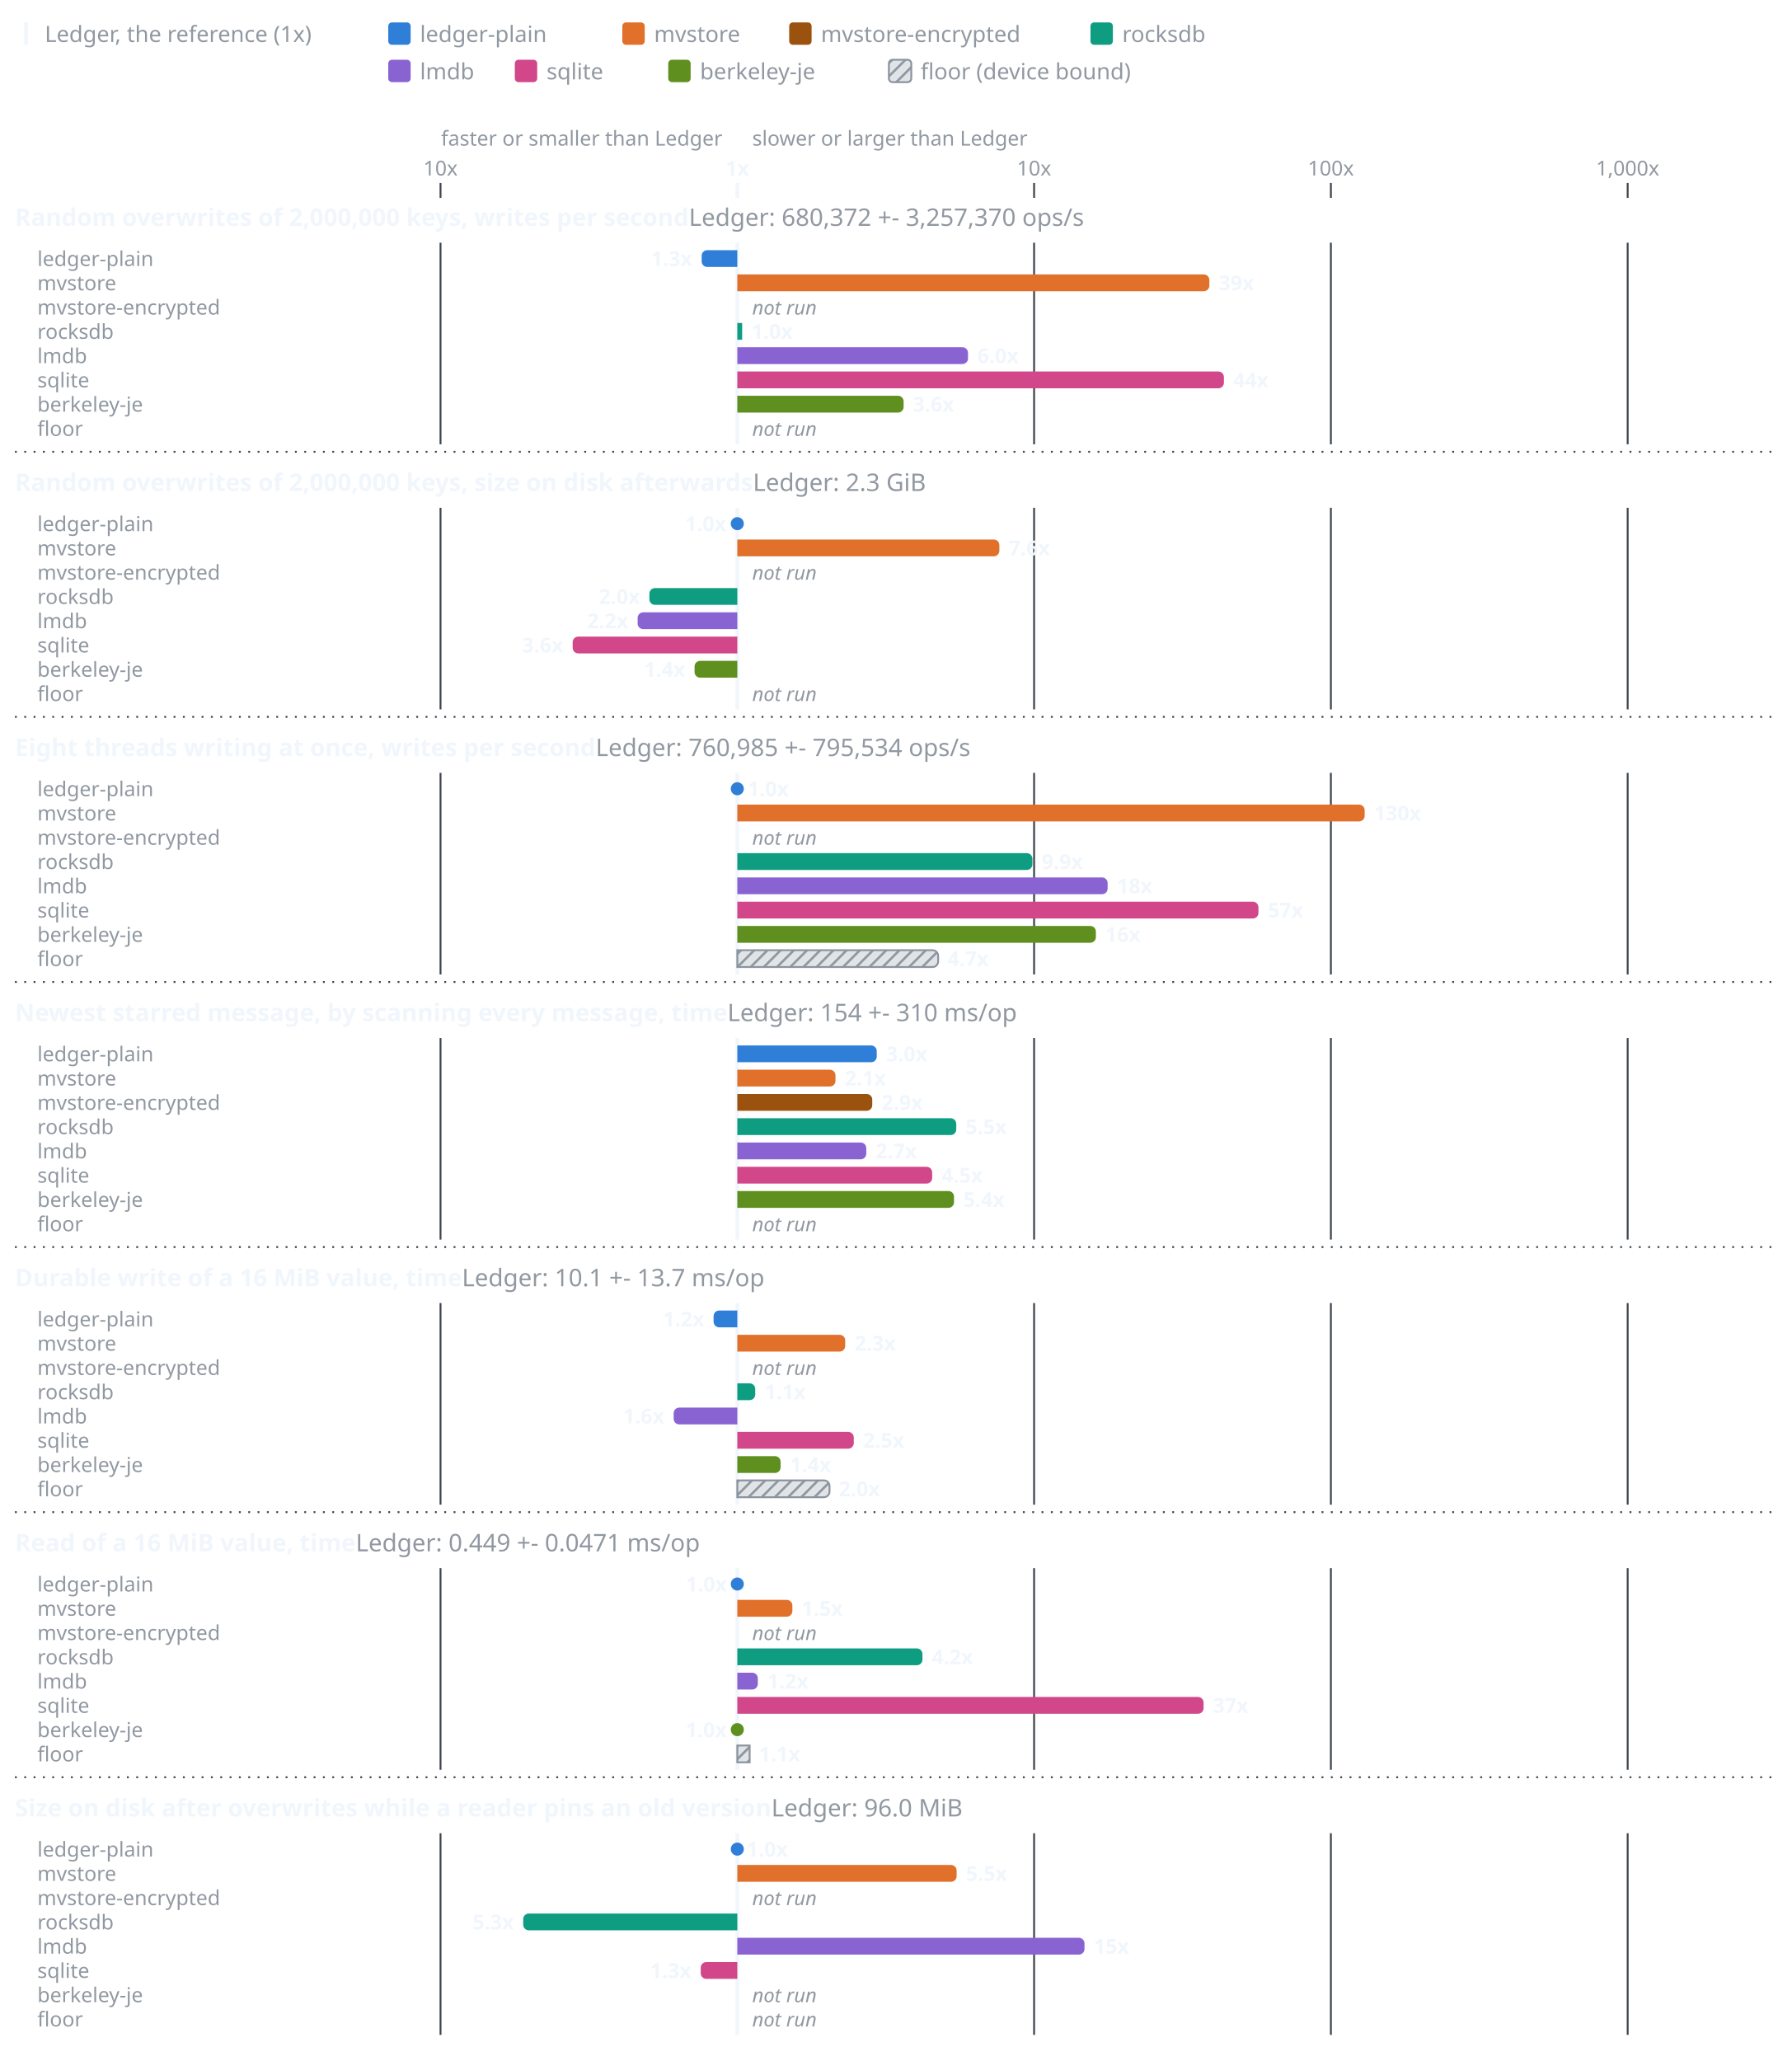
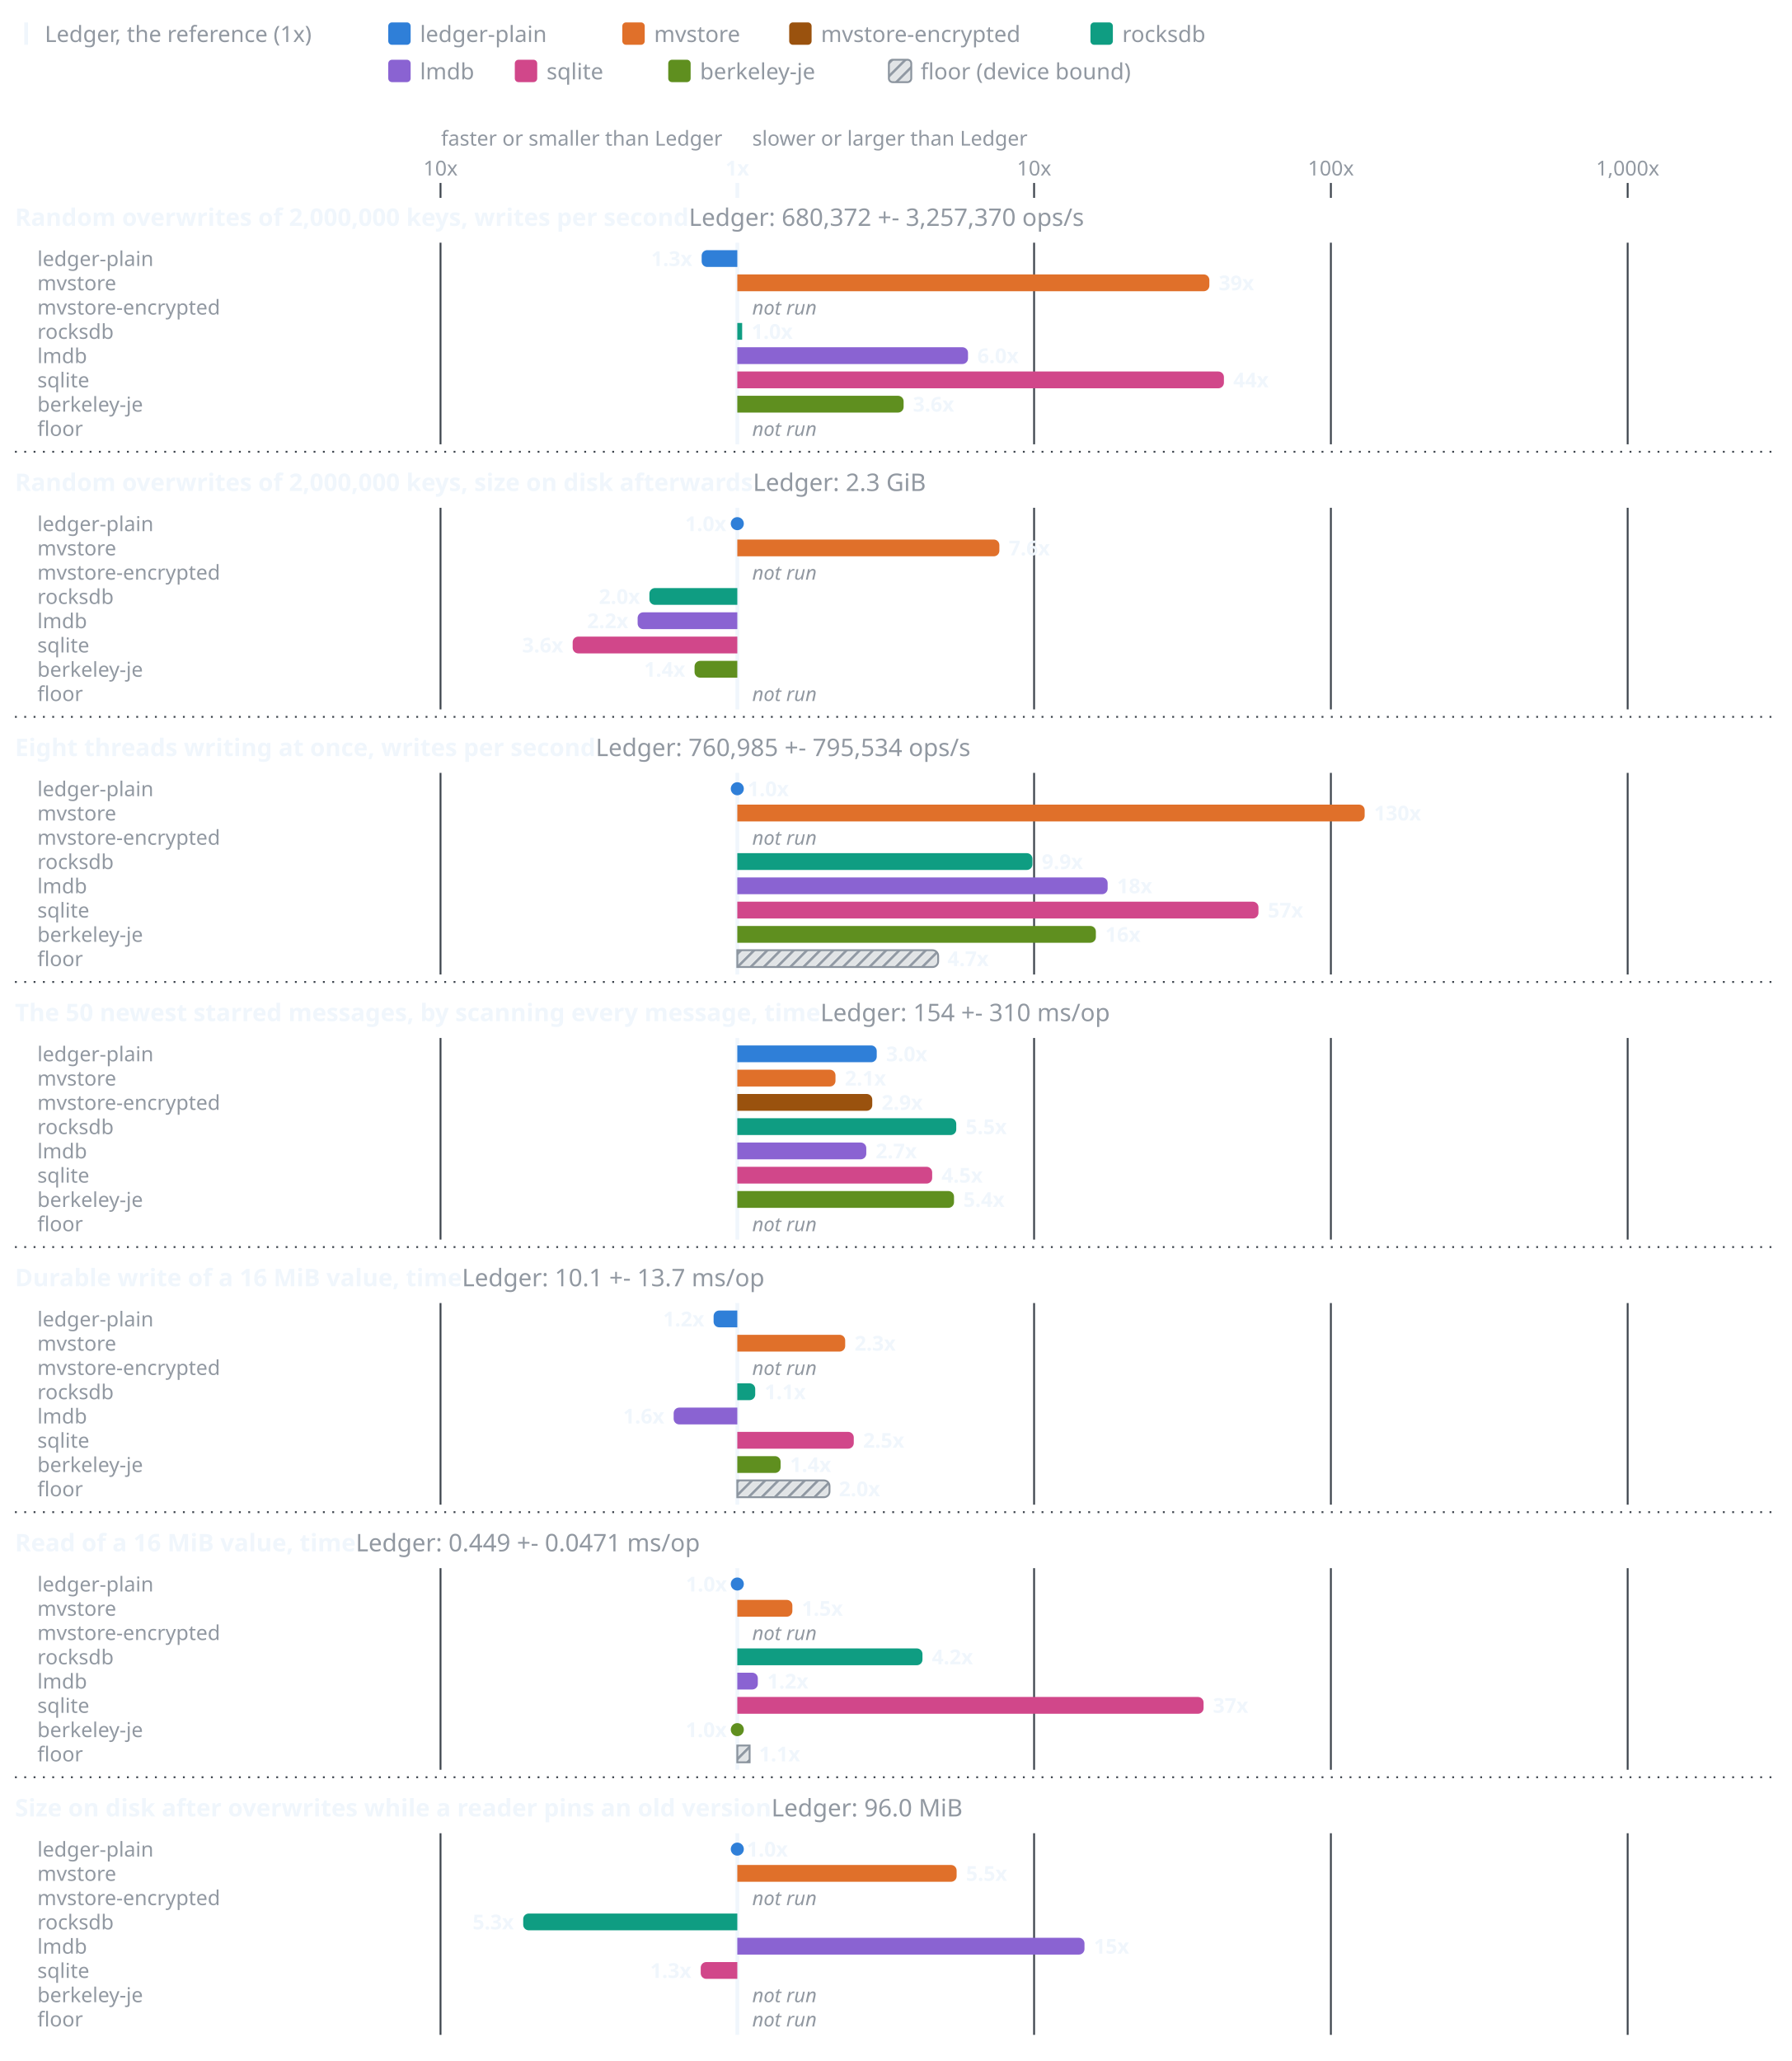
<svg xmlns="http://www.w3.org/2000/svg" viewBox="0 0 960 1104" width="960" height="1104" font-family="-apple-system, BlinkMacSystemFont, 'Segoe UI', 'Noto Sans', Helvetica, Arial, sans-serif" role="img" aria-label="Workloads Ledger is not built for on macOS: each engine's cost relative to Ledger">
  <defs>
    <pattern id="hatch" width="5" height="5" patternUnits="userSpaceOnUse" patternTransform="rotate(45)">
      <rect width="5" height="5" fill="#8b949e" fill-opacity="0.25" />
      <line x1="0" y1="0" x2="0" y2="5" stroke="#8b949e" stroke-width="2.5" />
    </pattern>
  </defs>
  <line x1="14" y1="12" x2="14" y2="24" stroke="#f0f6fc" stroke-width="2" />
  <text x="24" y="22.5" font-size="12" fill="#9198a1">Ledger, the reference (1x)</text>
  <rect x="208" y="12" width="12" height="12" rx="2" fill="#2f7fd8" />
  <text x="225" y="22.5" font-size="12" fill="#9198a1">ledger-plain</text>
  <rect x="333.4" y="12" width="12" height="12" rx="2" fill="#e0702a" />
  <text x="350.4" y="22.5" font-size="12" fill="#9198a1">mvstore</text>
  <rect x="422.8" y="12" width="12" height="12" rx="2" fill="#9a520e" />
  <text x="439.8" y="22.5" font-size="12" fill="#9198a1">mvstore-encrypted</text>
  <rect x="584.2" y="12" width="12" height="12" rx="2" fill="#0f9d82" />
  <text x="601.2" y="22.5" font-size="12" fill="#9198a1">rocksdb</text>
  <rect x="208" y="32" width="12" height="12" rx="2" fill="#8a63d2" />
  <text x="225" y="42.5" font-size="12" fill="#9198a1">lmdb</text>
  <rect x="275.8" y="32" width="12" height="12" rx="2" fill="#d1478a" />
  <text x="292.8" y="42.5" font-size="12" fill="#9198a1">sqlite</text>
  <rect x="358.0" y="32" width="12" height="12" rx="2" fill="#5f8f1f" />
  <text x="375.0" y="42.5" font-size="12" fill="#9198a1">berkeley-je</text>
  <rect x="476.2" y="32" width="12" height="12" rx="2" fill="url(#hatch)" stroke="#8b949e" stroke-width="1" />
  <text x="493.2" y="42.5" font-size="12" fill="#9198a1">floor (device bound)</text>
  <text x="387.0" y="78" font-size="11" text-anchor="end" fill="#9198a1">faster or smaller than Ledger</text>
  <text x="403.0" y="78" font-size="11" fill="#9198a1">slower or larger than Ledger</text>
  <line x1="236.0" y1="98.0" x2="236.0" y2="106.0" stroke="#3d444d" stroke-width="1" />
  <line x1="395.0" y1="98.0" x2="395.0" y2="106.0" stroke="#f0f6fc" stroke-width="2" />
  <line x1="554.0" y1="98.0" x2="554.0" y2="106.0" stroke="#3d444d" stroke-width="1" />
  <line x1="713.0" y1="98.0" x2="713.0" y2="106.0" stroke="#3d444d" stroke-width="1" />
  <line x1="872.0" y1="98.0" x2="872.0" y2="106.0" stroke="#3d444d" stroke-width="1" />
  <text x="236.0" y="94" font-size="11" text-anchor="middle" fill="#9198a1">10x</text>
  <text x="395.0" y="94" font-size="11" text-anchor="middle" fill="#f0f6fc" font-weight="600">1x</text>
  <text x="554.0" y="94" font-size="11" text-anchor="middle" fill="#9198a1">10x</text>
  <text x="713.0" y="94" font-size="11" text-anchor="middle" fill="#9198a1">100x</text>
  <text x="872.0" y="94" font-size="11" text-anchor="middle" fill="#9198a1">1,000x</text>
  <text x="8" y="121" font-size="13" font-weight="600" fill="#f0f6fc">Random overwrites of 2,000,000 keys, writes per second<tspan font-weight="400" fill="#9198a1">  Ledger: 680,372 +- 3,257,370 ops/s</tspan>
  </text>
  <line x1="236.0" y1="130.0" x2="236.0" y2="238.0" stroke="#3d444d" stroke-width="1" />
  <line x1="395.0" y1="130.0" x2="395.0" y2="238.0" stroke="#f0f6fc" stroke-width="2" />
  <line x1="554.0" y1="130.0" x2="554.0" y2="238.0" stroke="#3d444d" stroke-width="1" />
  <line x1="713.0" y1="130.0" x2="713.0" y2="238.0" stroke="#3d444d" stroke-width="1" />
  <line x1="872.0" y1="130.0" x2="872.0" y2="238.0" stroke="#3d444d" stroke-width="1" />
  <text x="20" y="142.5" font-size="11" fill="#9198a1">ledger-plain</text>
  <path d="M395.0,134.0H378.9a3,3 0 0 0 -3,3v3a3,3 0 0 0 3,3H395.0z" fill="#2f7fd8" />
  <text x="370.9" y="142.5" font-size="11" font-weight="600" text-anchor="end" fill="#f0f6fc">1.3x</text>
  <text x="20" y="155.5" font-size="11" fill="#9198a1">mvstore</text>
  <path d="M395.0,147.0H644.9a3,3 0 0 1 3,3v3a3,3 0 0 1 -3,3H395.0z" fill="#e0702a" />
  <text x="652.9" y="155.5" font-size="11" font-weight="600" fill="#f0f6fc">39x</text>
  <text x="20" y="168.5" font-size="11" fill="#9198a1">mvstore-encrypted</text>
  <text x="403.0" y="168.5" font-size="10.5" font-style="italic" fill="#9198a1">not run</text>
  <text x="20" y="181.5" font-size="11" fill="#9198a1">rocksdb</text>
  <path d="M395.0,173.0h2.6v9h-2.6z" fill="#0f9d82" />
  <text x="402.6" y="181.5" font-size="11" font-weight="600" fill="#f0f6fc">1.0x</text>
  <text x="20" y="194.5" font-size="11" fill="#9198a1">lmdb</text>
  <path d="M395.0,186.0H515.6a3,3 0 0 1 3,3v3a3,3 0 0 1 -3,3H395.0z" fill="#8a63d2" />
  <text x="523.6" y="194.5" font-size="11" font-weight="600" fill="#f0f6fc">6.0x</text>
  <text x="20" y="207.5" font-size="11" fill="#9198a1">sqlite</text>
  <path d="M395.0,199.0H652.7a3,3 0 0 1 3,3v3a3,3 0 0 1 -3,3H395.0z" fill="#d1478a" />
  <text x="660.7" y="207.5" font-size="11" font-weight="600" fill="#f0f6fc">44x</text>
  <text x="20" y="220.5" font-size="11" fill="#9198a1">berkeley-je</text>
  <path d="M395.0,212.0H481.1a3,3 0 0 1 3,3v3a3,3 0 0 1 -3,3H395.0z" fill="#5f8f1f" />
  <text x="489.1" y="220.5" font-size="11" font-weight="600" fill="#f0f6fc">3.6x</text>
  <text x="20" y="233.5" font-size="11" fill="#9198a1">floor</text>
  <text x="403.0" y="233.5" font-size="10.5" font-style="italic" fill="#9198a1">not run</text>
  <line x1="8" y1="242.0" x2="952" y2="242.0" stroke="#3d444d" stroke-width="1" stroke-dasharray="1 4" />
  <text x="8" y="263" font-size="13" font-weight="600" fill="#f0f6fc">Random overwrites of 2,000,000 keys, size on disk afterwards<tspan font-weight="400" fill="#9198a1">  Ledger: 2.3 GiB</tspan>
  </text>
  <line x1="236.0" y1="272.0" x2="236.0" y2="380.0" stroke="#3d444d" stroke-width="1" />
  <line x1="395.0" y1="272.0" x2="395.0" y2="380.0" stroke="#f0f6fc" stroke-width="2" />
  <line x1="554.0" y1="272.0" x2="554.0" y2="380.0" stroke="#3d444d" stroke-width="1" />
  <line x1="713.0" y1="272.0" x2="713.0" y2="380.0" stroke="#3d444d" stroke-width="1" />
  <line x1="872.0" y1="272.0" x2="872.0" y2="380.0" stroke="#3d444d" stroke-width="1" />
  <text x="20" y="284.5" font-size="11" fill="#9198a1">ledger-plain</text>
  <circle cx="395.0" cy="280.5" r="3.5" fill="#2f7fd8" />
  <text x="389.1" y="284.5" font-size="11" font-weight="600" text-anchor="end" fill="#f0f6fc">1.0x</text>
  <text x="20" y="297.5" font-size="11" fill="#9198a1">mvstore</text>
  <path d="M395.0,289.0H532.4a3,3 0 0 1 3,3v3a3,3 0 0 1 -3,3H395.0z" fill="#e0702a" />
  <text x="540.4" y="297.5" font-size="11" font-weight="600" fill="#f0f6fc">7.6x</text>
  <text x="20" y="310.5" font-size="11" fill="#9198a1">mvstore-encrypted</text>
  <text x="403.0" y="310.5" font-size="10.5" font-style="italic" fill="#9198a1">not run</text>
  <text x="20" y="323.5" font-size="11" fill="#9198a1">rocksdb</text>
  <path d="M395.0,315.0H350.9a3,3 0 0 0 -3,3v3a3,3 0 0 0 3,3H395.0z" fill="#0f9d82" />
  <text x="342.9" y="323.5" font-size="11" font-weight="600" text-anchor="end" fill="#f0f6fc">2.0x</text>
  <text x="20" y="336.5" font-size="11" fill="#9198a1">lmdb</text>
  <path d="M395.0,328.0H344.6a3,3 0 0 0 -3,3v3a3,3 0 0 0 3,3H395.0z" fill="#8a63d2" />
  <text x="336.6" y="336.5" font-size="11" font-weight="600" text-anchor="end" fill="#f0f6fc">2.2x</text>
  <text x="20" y="349.5" font-size="11" fill="#9198a1">sqlite</text>
  <path d="M395.0,341.0H309.8a3,3 0 0 0 -3,3v3a3,3 0 0 0 3,3H395.0z" fill="#d1478a" />
  <text x="301.8" y="349.5" font-size="11" font-weight="600" text-anchor="end" fill="#f0f6fc">3.6x</text>
  <text x="20" y="362.5" font-size="11" fill="#9198a1">berkeley-je</text>
  <path d="M395.0,354.0H375.1a3,3 0 0 0 -3,3v3a3,3 0 0 0 3,3H395.0z" fill="#5f8f1f" />
  <text x="367.1" y="362.5" font-size="11" font-weight="600" text-anchor="end" fill="#f0f6fc">1.4x</text>
  <text x="20" y="375.5" font-size="11" fill="#9198a1">floor</text>
  <text x="403.0" y="375.5" font-size="10.5" font-style="italic" fill="#9198a1">not run</text>
  <line x1="8" y1="384.0" x2="952" y2="384.0" stroke="#3d444d" stroke-width="1" stroke-dasharray="1 4" />
  <text x="8" y="405" font-size="13" font-weight="600" fill="#f0f6fc">Eight threads writing at once, writes per second<tspan font-weight="400" fill="#9198a1">  Ledger: 760,985 +- 795,534 ops/s</tspan>
  </text>
  <line x1="236.0" y1="414.0" x2="236.0" y2="522.0" stroke="#3d444d" stroke-width="1" />
  <line x1="395.0" y1="414.0" x2="395.0" y2="522.0" stroke="#f0f6fc" stroke-width="2" />
  <line x1="554.0" y1="414.0" x2="554.0" y2="522.0" stroke="#3d444d" stroke-width="1" />
  <line x1="713.0" y1="414.0" x2="713.0" y2="522.0" stroke="#3d444d" stroke-width="1" />
  <line x1="872.0" y1="414.0" x2="872.0" y2="522.0" stroke="#3d444d" stroke-width="1" />
  <text x="20" y="426.5" font-size="11" fill="#9198a1">ledger-plain</text>
  <circle cx="395.0" cy="422.5" r="3.5" fill="#2f7fd8" />
  <text x="400.5" y="426.5" font-size="11" font-weight="600" fill="#f0f6fc">1.0x</text>
  <text x="20" y="439.5" font-size="11" fill="#9198a1">mvstore</text>
  <path d="M395.0,431.0H728.1a3,3 0 0 1 3,3v3a3,3 0 0 1 -3,3H395.0z" fill="#e0702a" />
  <text x="736.1" y="439.5" font-size="11" font-weight="600" fill="#f0f6fc">130x</text>
  <text x="20" y="452.5" font-size="11" fill="#9198a1">mvstore-encrypted</text>
  <text x="403.0" y="452.5" font-size="10.5" font-style="italic" fill="#9198a1">not run</text>
  <text x="20" y="465.5" font-size="11" fill="#9198a1">rocksdb</text>
  <path d="M395.0,457.0H550.1a3,3 0 0 1 3,3v3a3,3 0 0 1 -3,3H395.0z" fill="#0f9d82" />
  <text x="558.1" y="465.5" font-size="11" font-weight="600" fill="#f0f6fc">9.9x</text>
  <text x="20" y="478.5" font-size="11" fill="#9198a1">lmdb</text>
  <path d="M395.0,470.0H590.4a3,3 0 0 1 3,3v3a3,3 0 0 1 -3,3H395.0z" fill="#8a63d2" />
  <text x="598.4" y="478.5" font-size="11" font-weight="600" fill="#f0f6fc">18x</text>
  <text x="20" y="491.5" font-size="11" fill="#9198a1">sqlite</text>
  <path d="M395.0,483.0H671.2a3,3 0 0 1 3,3v3a3,3 0 0 1 -3,3H395.0z" fill="#d1478a" />
  <text x="679.2" y="491.5" font-size="11" font-weight="600" fill="#f0f6fc">57x</text>
  <text x="20" y="504.5" font-size="11" fill="#9198a1">berkeley-je</text>
  <path d="M395.0,496.0H584.1a3,3 0 0 1 3,3v3a3,3 0 0 1 -3,3H395.0z" fill="#5f8f1f" />
  <text x="592.1" y="504.5" font-size="11" font-weight="600" fill="#f0f6fc">16x</text>
  <text x="20" y="517.5" font-size="11" fill="#9198a1">floor</text>
  <path d="M395.0,509.0H499.6a3,3 0 0 1 3,3v3a3,3 0 0 1 -3,3H395.0z" fill="url(#hatch)" stroke="#8b949e" stroke-width="1" />
  <text x="507.6" y="517.5" font-size="11" font-weight="600" fill="#f0f6fc">4.7x</text>
  <line x1="8" y1="526.0" x2="952" y2="526.0" stroke="#3d444d" stroke-width="1" stroke-dasharray="1 4" />
-   <text x="8" y="547" font-size="13" font-weight="600" fill="#f0f6fc">Newest starred message, by scanning every message, time<tspan font-weight="400" fill="#9198a1">  Ledger: 154 +- 310 ms/op</tspan>
+   <text x="8" y="547" font-size="13" font-weight="600" fill="#f0f6fc">The 50 newest starred messages, by scanning every message, time<tspan font-weight="400" fill="#9198a1">  Ledger: 154 +- 310 ms/op</tspan>
  </text>
  <line x1="236.0" y1="556.0" x2="236.0" y2="664.0" stroke="#3d444d" stroke-width="1" />
  <line x1="395.0" y1="556.0" x2="395.0" y2="664.0" stroke="#f0f6fc" stroke-width="2" />
  <line x1="554.0" y1="556.0" x2="554.0" y2="664.0" stroke="#3d444d" stroke-width="1" />
  <line x1="713.0" y1="556.0" x2="713.0" y2="664.0" stroke="#3d444d" stroke-width="1" />
  <line x1="872.0" y1="556.0" x2="872.0" y2="664.0" stroke="#3d444d" stroke-width="1" />
  <text x="20" y="568.5" font-size="11" fill="#9198a1">ledger-plain</text>
  <path d="M395.0,560.0H466.7a3,3 0 0 1 3,3v3a3,3 0 0 1 -3,3H395.0z" fill="#2f7fd8" />
  <text x="474.7" y="568.5" font-size="11" font-weight="600" fill="#f0f6fc">3.0x</text>
  <text x="20" y="581.5" font-size="11" fill="#9198a1">mvstore</text>
  <path d="M395.0,573.0H444.6a3,3 0 0 1 3,3v3a3,3 0 0 1 -3,3H395.0z" fill="#e0702a" />
  <text x="452.6" y="581.5" font-size="11" font-weight="600" fill="#f0f6fc">2.1x</text>
  <text x="20" y="594.5" font-size="11" fill="#9198a1">mvstore-encrypted</text>
  <path d="M395.0,586.0H464.3a3,3 0 0 1 3,3v3a3,3 0 0 1 -3,3H395.0z" fill="#9a520e" />
  <text x="472.3" y="594.5" font-size="11" font-weight="600" fill="#f0f6fc">2.9x</text>
  <text x="20" y="607.5" font-size="11" fill="#9198a1">rocksdb</text>
  <path d="M395.0,599.0H509.3a3,3 0 0 1 3,3v3a3,3 0 0 1 -3,3H395.0z" fill="#0f9d82" />
  <text x="517.3" y="607.5" font-size="11" font-weight="600" fill="#f0f6fc">5.5x</text>
  <text x="20" y="620.5" font-size="11" fill="#9198a1">lmdb</text>
  <path d="M395.0,612.0H461.1a3,3 0 0 1 3,3v3a3,3 0 0 1 -3,3H395.0z" fill="#8a63d2" />
  <text x="469.1" y="620.5" font-size="11" font-weight="600" fill="#f0f6fc">2.7x</text>
  <text x="20" y="633.5" font-size="11" fill="#9198a1">sqlite</text>
  <path d="M395.0,625.0H496.4a3,3 0 0 1 3,3v3a3,3 0 0 1 -3,3H395.0z" fill="#d1478a" />
  <text x="504.4" y="633.5" font-size="11" font-weight="600" fill="#f0f6fc">4.5x</text>
  <text x="20" y="646.5" font-size="11" fill="#9198a1">berkeley-je</text>
  <path d="M395.0,638.0H508.1a3,3 0 0 1 3,3v3a3,3 0 0 1 -3,3H395.0z" fill="#5f8f1f" />
  <text x="516.1" y="646.5" font-size="11" font-weight="600" fill="#f0f6fc">5.4x</text>
  <text x="20" y="659.5" font-size="11" fill="#9198a1">floor</text>
  <text x="403.0" y="659.5" font-size="10.5" font-style="italic" fill="#9198a1">not run</text>
  <line x1="8" y1="668.0" x2="952" y2="668.0" stroke="#3d444d" stroke-width="1" stroke-dasharray="1 4" />
  <text x="8" y="689" font-size="13" font-weight="600" fill="#f0f6fc">Durable write of a 16 MiB value, time<tspan font-weight="400" fill="#9198a1">  Ledger: 10.1 +- 13.7 ms/op</tspan>
  </text>
  <line x1="236.0" y1="698.0" x2="236.0" y2="806.0" stroke="#3d444d" stroke-width="1" />
  <line x1="395.0" y1="698.0" x2="395.0" y2="806.0" stroke="#f0f6fc" stroke-width="2" />
  <line x1="554.0" y1="698.0" x2="554.0" y2="806.0" stroke="#3d444d" stroke-width="1" />
  <line x1="713.0" y1="698.0" x2="713.0" y2="806.0" stroke="#3d444d" stroke-width="1" />
  <line x1="872.0" y1="698.0" x2="872.0" y2="806.0" stroke="#3d444d" stroke-width="1" />
  <text x="20" y="710.5" font-size="11" fill="#9198a1">ledger-plain</text>
  <path d="M395.0,702.0H385.3a3,3 0 0 0 -3,3v3a3,3 0 0 0 3,3H395.0z" fill="#2f7fd8" />
  <text x="377.3" y="710.5" font-size="11" font-weight="600" text-anchor="end" fill="#f0f6fc">1.2x</text>
  <text x="20" y="723.5" font-size="11" fill="#9198a1">mvstore</text>
  <path d="M395.0,715.0H449.8a3,3 0 0 1 3,3v3a3,3 0 0 1 -3,3H395.0z" fill="#e0702a" />
  <text x="457.8" y="723.5" font-size="11" font-weight="600" fill="#f0f6fc">2.3x</text>
  <text x="20" y="736.5" font-size="11" fill="#9198a1">mvstore-encrypted</text>
  <text x="403.0" y="736.5" font-size="10.5" font-style="italic" fill="#9198a1">not run</text>
  <text x="20" y="749.5" font-size="11" fill="#9198a1">rocksdb</text>
  <path d="M395.0,741.0H401.6a3,3 0 0 1 3,3v3a3,3 0 0 1 -3,3H395.0z" fill="#0f9d82" />
  <text x="409.6" y="749.5" font-size="11" font-weight="600" fill="#f0f6fc">1.1x</text>
  <text x="20" y="762.5" font-size="11" fill="#9198a1">lmdb</text>
  <path d="M395.0,754.0H363.9a3,3 0 0 0 -3,3v3a3,3 0 0 0 3,3H395.0z" fill="#8a63d2" />
  <text x="355.9" y="762.5" font-size="11" font-weight="600" text-anchor="end" fill="#f0f6fc">1.6x</text>
  <text x="20" y="775.5" font-size="11" fill="#9198a1">sqlite</text>
  <path d="M395.0,767.0H454.4a3,3 0 0 1 3,3v3a3,3 0 0 1 -3,3H395.0z" fill="#d1478a" />
  <text x="462.4" y="775.5" font-size="11" font-weight="600" fill="#f0f6fc">2.5x</text>
  <text x="20" y="788.5" font-size="11" fill="#9198a1">berkeley-je</text>
  <path d="M395.0,780.0H415.2a3,3 0 0 1 3,3v3a3,3 0 0 1 -3,3H395.0z" fill="#5f8f1f" />
  <text x="423.2" y="788.5" font-size="11" font-weight="600" fill="#f0f6fc">1.4x</text>
  <text x="20" y="801.5" font-size="11" fill="#9198a1">floor</text>
  <path d="M395.0,793.0H441.4a3,3 0 0 1 3,3v3a3,3 0 0 1 -3,3H395.0z" fill="url(#hatch)" stroke="#8b949e" stroke-width="1" />
  <text x="449.4" y="801.5" font-size="11" font-weight="600" fill="#f0f6fc">2.0x</text>
  <line x1="8" y1="810.0" x2="952" y2="810.0" stroke="#3d444d" stroke-width="1" stroke-dasharray="1 4" />
  <text x="8" y="831" font-size="13" font-weight="600" fill="#f0f6fc">Read of a 16 MiB value, time<tspan font-weight="400" fill="#9198a1">  Ledger: 0.449 +- 0.0471 ms/op</tspan>
  </text>
  <line x1="236.0" y1="840.0" x2="236.0" y2="948.0" stroke="#3d444d" stroke-width="1" />
  <line x1="395.0" y1="840.0" x2="395.0" y2="948.0" stroke="#f0f6fc" stroke-width="2" />
  <line x1="554.0" y1="840.0" x2="554.0" y2="948.0" stroke="#3d444d" stroke-width="1" />
  <line x1="713.0" y1="840.0" x2="713.0" y2="948.0" stroke="#3d444d" stroke-width="1" />
  <line x1="872.0" y1="840.0" x2="872.0" y2="948.0" stroke="#3d444d" stroke-width="1" />
  <text x="20" y="852.5" font-size="11" fill="#9198a1">ledger-plain</text>
  <circle cx="395.0" cy="848.5" r="3.5" fill="#2f7fd8" />
  <text x="389.5" y="852.5" font-size="11" font-weight="600" text-anchor="end" fill="#f0f6fc">1.0x</text>
  <text x="20" y="865.5" font-size="11" fill="#9198a1">mvstore</text>
  <path d="M395.0,857.0H421.5a3,3 0 0 1 3,3v3a3,3 0 0 1 -3,3H395.0z" fill="#e0702a" />
  <text x="429.5" y="865.5" font-size="11" font-weight="600" fill="#f0f6fc">1.5x</text>
  <text x="20" y="878.5" font-size="11" fill="#9198a1">mvstore-encrypted</text>
  <text x="403.0" y="878.5" font-size="10.5" font-style="italic" fill="#9198a1">not run</text>
  <text x="20" y="891.5" font-size="11" fill="#9198a1">rocksdb</text>
  <path d="M395.0,883.0H491.2a3,3 0 0 1 3,3v3a3,3 0 0 1 -3,3H395.0z" fill="#0f9d82" />
  <text x="499.2" y="891.5" font-size="11" font-weight="600" fill="#f0f6fc">4.2x</text>
  <text x="20" y="904.5" font-size="11" fill="#9198a1">lmdb</text>
  <path d="M395.0,896.0H403.0a3,3 0 0 1 3,3v3a3,3 0 0 1 -3,3H395.0z" fill="#8a63d2" />
  <text x="411.0" y="904.5" font-size="11" font-weight="600" fill="#f0f6fc">1.2x</text>
  <text x="20" y="917.5" font-size="11" fill="#9198a1">sqlite</text>
  <path d="M395.0,909.0H641.8a3,3 0 0 1 3,3v3a3,3 0 0 1 -3,3H395.0z" fill="#d1478a" />
  <text x="649.8" y="917.5" font-size="11" font-weight="600" fill="#f0f6fc">37x</text>
  <text x="20" y="930.5" font-size="11" fill="#9198a1">berkeley-je</text>
  <circle cx="395.0" cy="926.5" r="3.5" fill="#5f8f1f" />
  <text x="389.4" y="930.5" font-size="11" font-weight="600" text-anchor="end" fill="#f0f6fc">1.0x</text>
  <text x="20" y="943.5" font-size="11" fill="#9198a1">floor</text>
  <path d="M395.0,935.0h6.6v9h-6.6z" fill="url(#hatch)" stroke="#8b949e" stroke-width="1" />
  <text x="406.6" y="943.5" font-size="11" font-weight="600" fill="#f0f6fc">1.1x</text>
  <line x1="8" y1="952.0" x2="952" y2="952.0" stroke="#3d444d" stroke-width="1" stroke-dasharray="1 4" />
  <text x="8" y="973" font-size="13" font-weight="600" fill="#f0f6fc">Size on disk after overwrites while a reader pins an old version<tspan font-weight="400" fill="#9198a1">  Ledger: 96.0 MiB</tspan>
  </text>
  <line x1="236.0" y1="982.0" x2="236.0" y2="1090.0" stroke="#3d444d" stroke-width="1" />
  <line x1="395.0" y1="982.0" x2="395.0" y2="1090.0" stroke="#f0f6fc" stroke-width="2" />
  <line x1="554.0" y1="982.0" x2="554.0" y2="1090.0" stroke="#3d444d" stroke-width="1" />
  <line x1="713.0" y1="982.0" x2="713.0" y2="1090.0" stroke="#3d444d" stroke-width="1" />
  <line x1="872.0" y1="982.0" x2="872.0" y2="1090.0" stroke="#3d444d" stroke-width="1" />
  <text x="20" y="994.5" font-size="11" fill="#9198a1">ledger-plain</text>
  <circle cx="395.0" cy="990.5" r="3.5" fill="#2f7fd8" />
  <text x="400.0" y="994.5" font-size="11" font-weight="600" fill="#f0f6fc">1.0x</text>
  <text x="20" y="1007.5" font-size="11" fill="#9198a1">mvstore</text>
  <path d="M395.0,999.0H509.5a3,3 0 0 1 3,3v3a3,3 0 0 1 -3,3H395.0z" fill="#e0702a" />
  <text x="517.5" y="1007.5" font-size="11" font-weight="600" fill="#f0f6fc">5.5x</text>
  <text x="20" y="1020.5" font-size="11" fill="#9198a1">mvstore-encrypted</text>
  <text x="403.0" y="1020.5" font-size="10.5" font-style="italic" fill="#9198a1">not run</text>
  <text x="20" y="1033.5" font-size="11" fill="#9198a1">rocksdb</text>
  <path d="M395.0,1025.0H283.3a3,3 0 0 0 -3,3v3a3,3 0 0 0 3,3H395.0z" fill="#0f9d82" />
  <text x="275.3" y="1033.5" font-size="11" font-weight="600" text-anchor="end" fill="#f0f6fc">5.3x</text>
  <text x="20" y="1046.5" font-size="11" fill="#9198a1">lmdb</text>
  <path d="M395.0,1038.0H578.0a3,3 0 0 1 3,3v3a3,3 0 0 1 -3,3H395.0z" fill="#8a63d2" />
  <text x="586.0" y="1046.5" font-size="11" font-weight="600" fill="#f0f6fc">15x</text>
  <text x="20" y="1059.5" font-size="11" fill="#9198a1">sqlite</text>
  <path d="M395.0,1051.0H378.4a3,3 0 0 0 -3,3v3a3,3 0 0 0 3,3H395.0z" fill="#d1478a" />
  <text x="370.4" y="1059.5" font-size="11" font-weight="600" text-anchor="end" fill="#f0f6fc">1.3x</text>
  <text x="20" y="1072.5" font-size="11" fill="#9198a1">berkeley-je</text>
  <text x="403.0" y="1072.5" font-size="10.5" font-style="italic" fill="#9198a1">not run</text>
  <text x="20" y="1085.5" font-size="11" fill="#9198a1">floor</text>
  <text x="403.0" y="1085.5" font-size="10.5" font-style="italic" fill="#9198a1">not run</text>
</svg>
